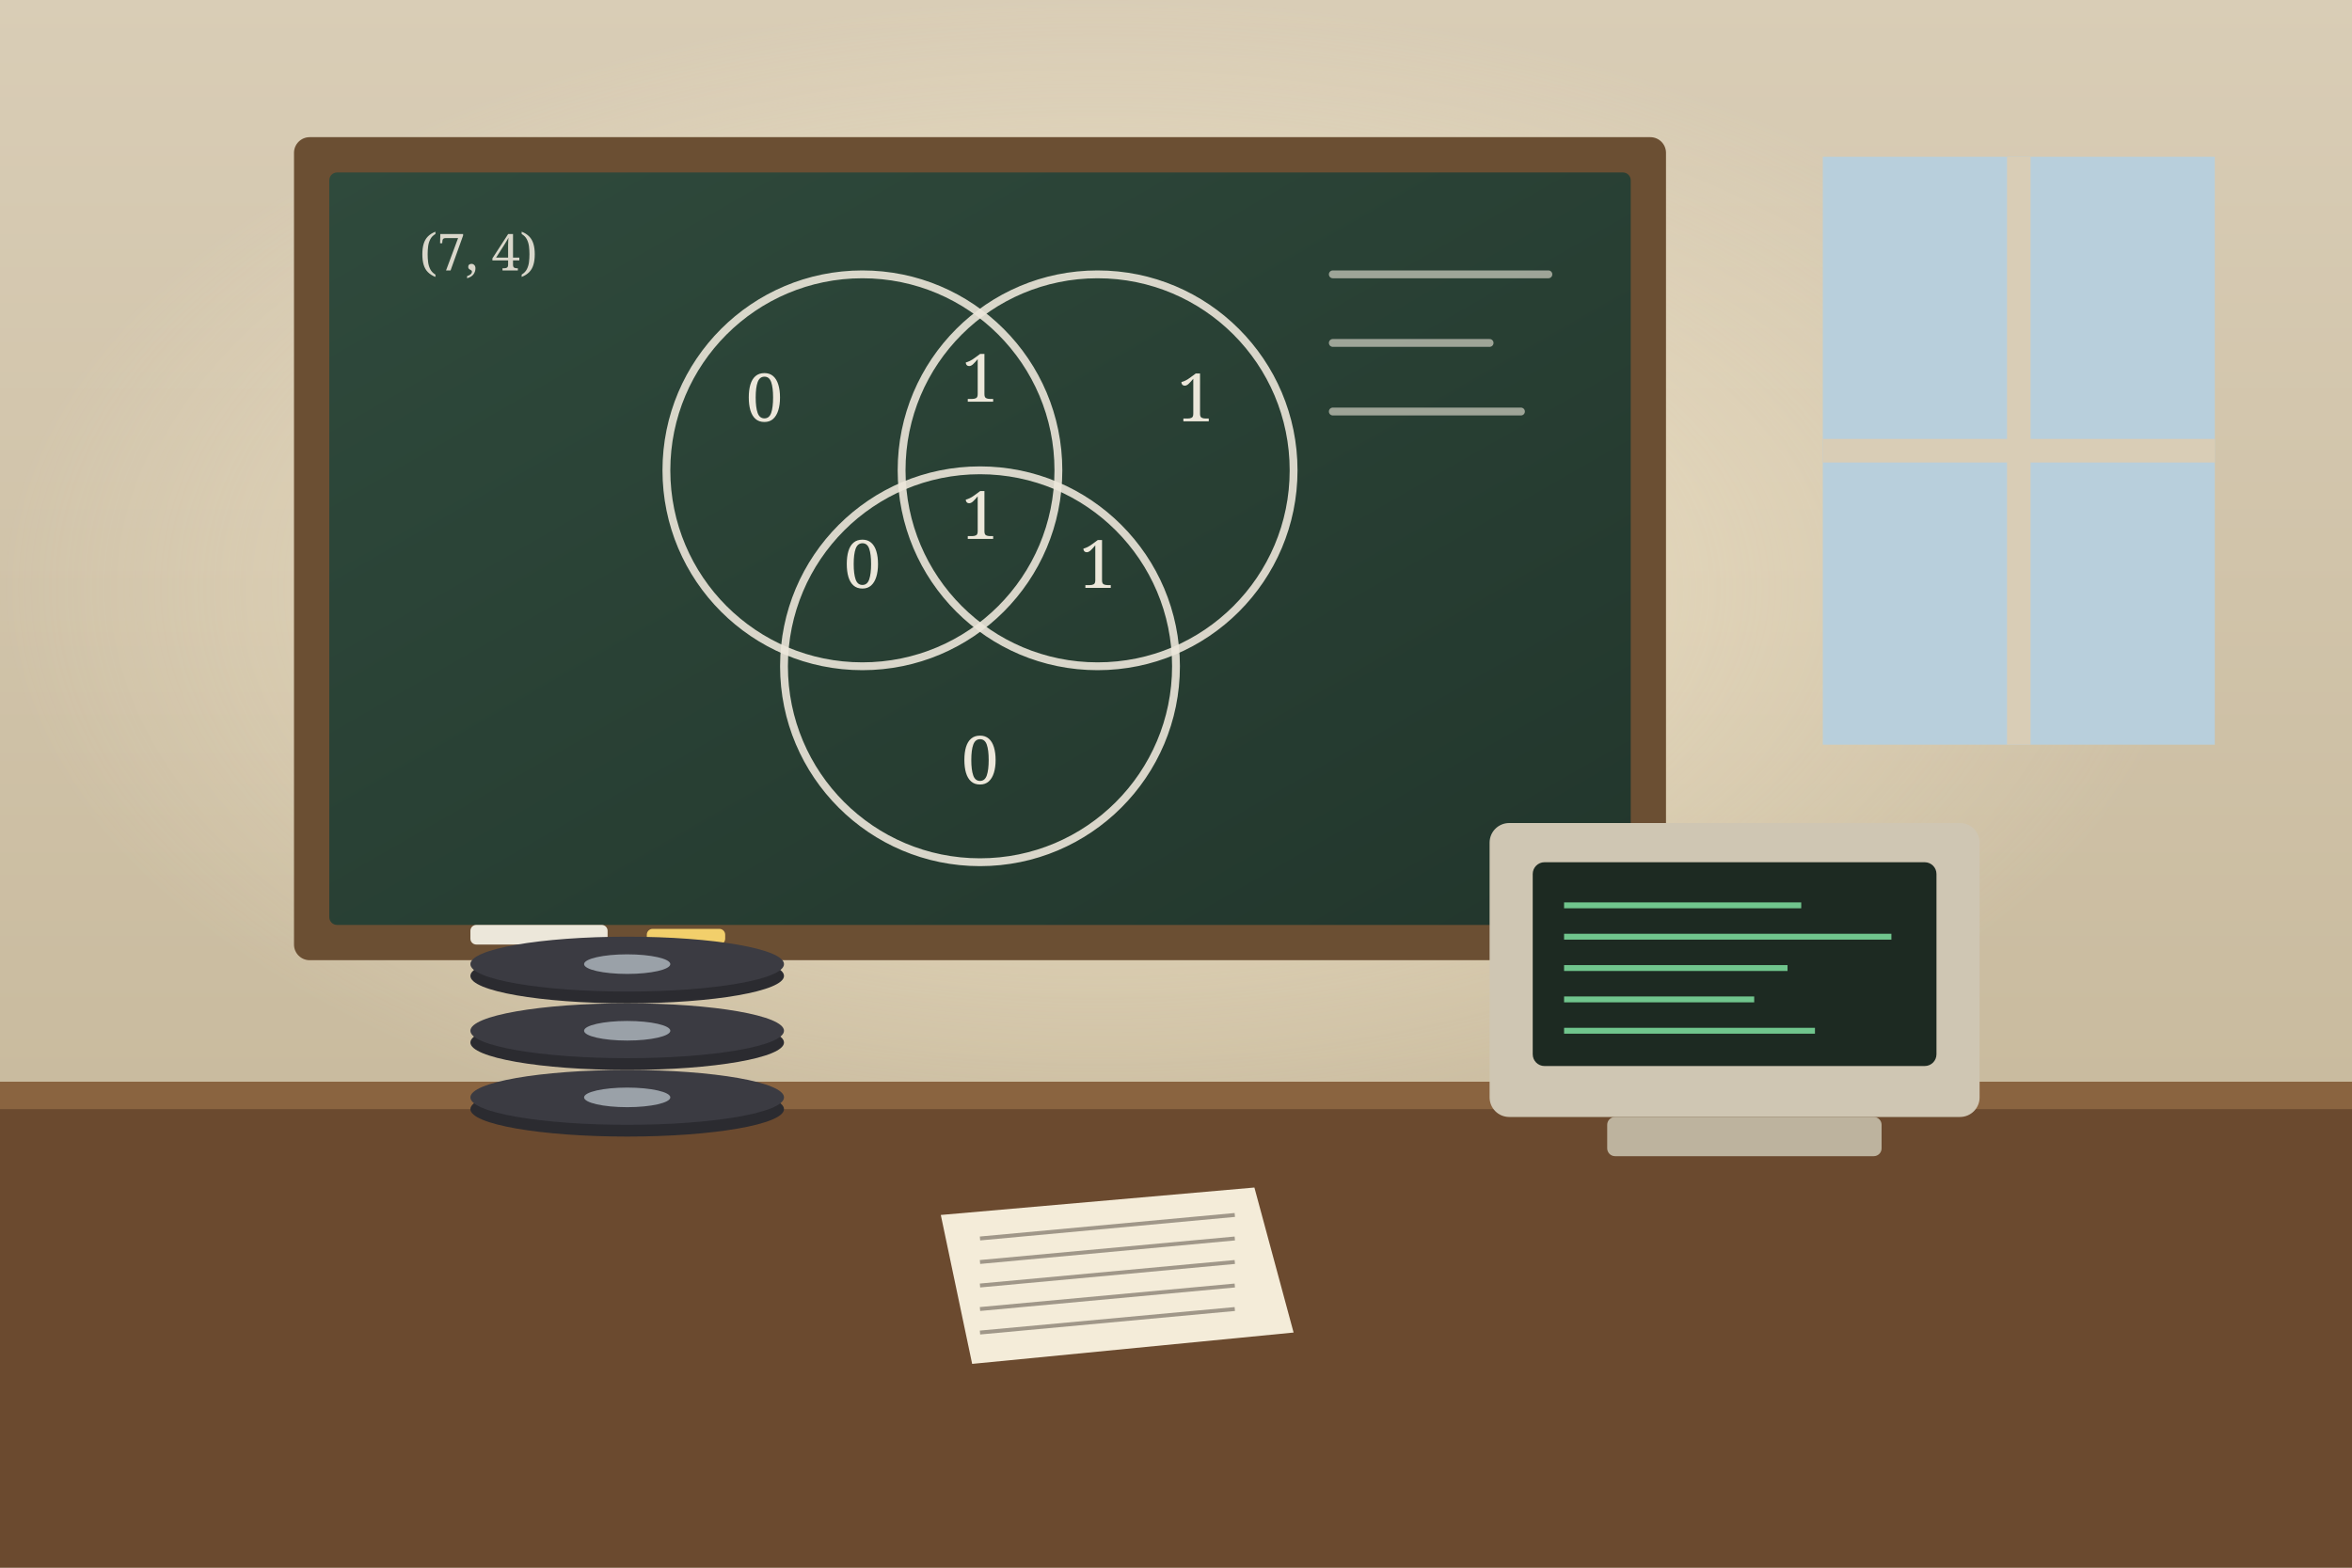
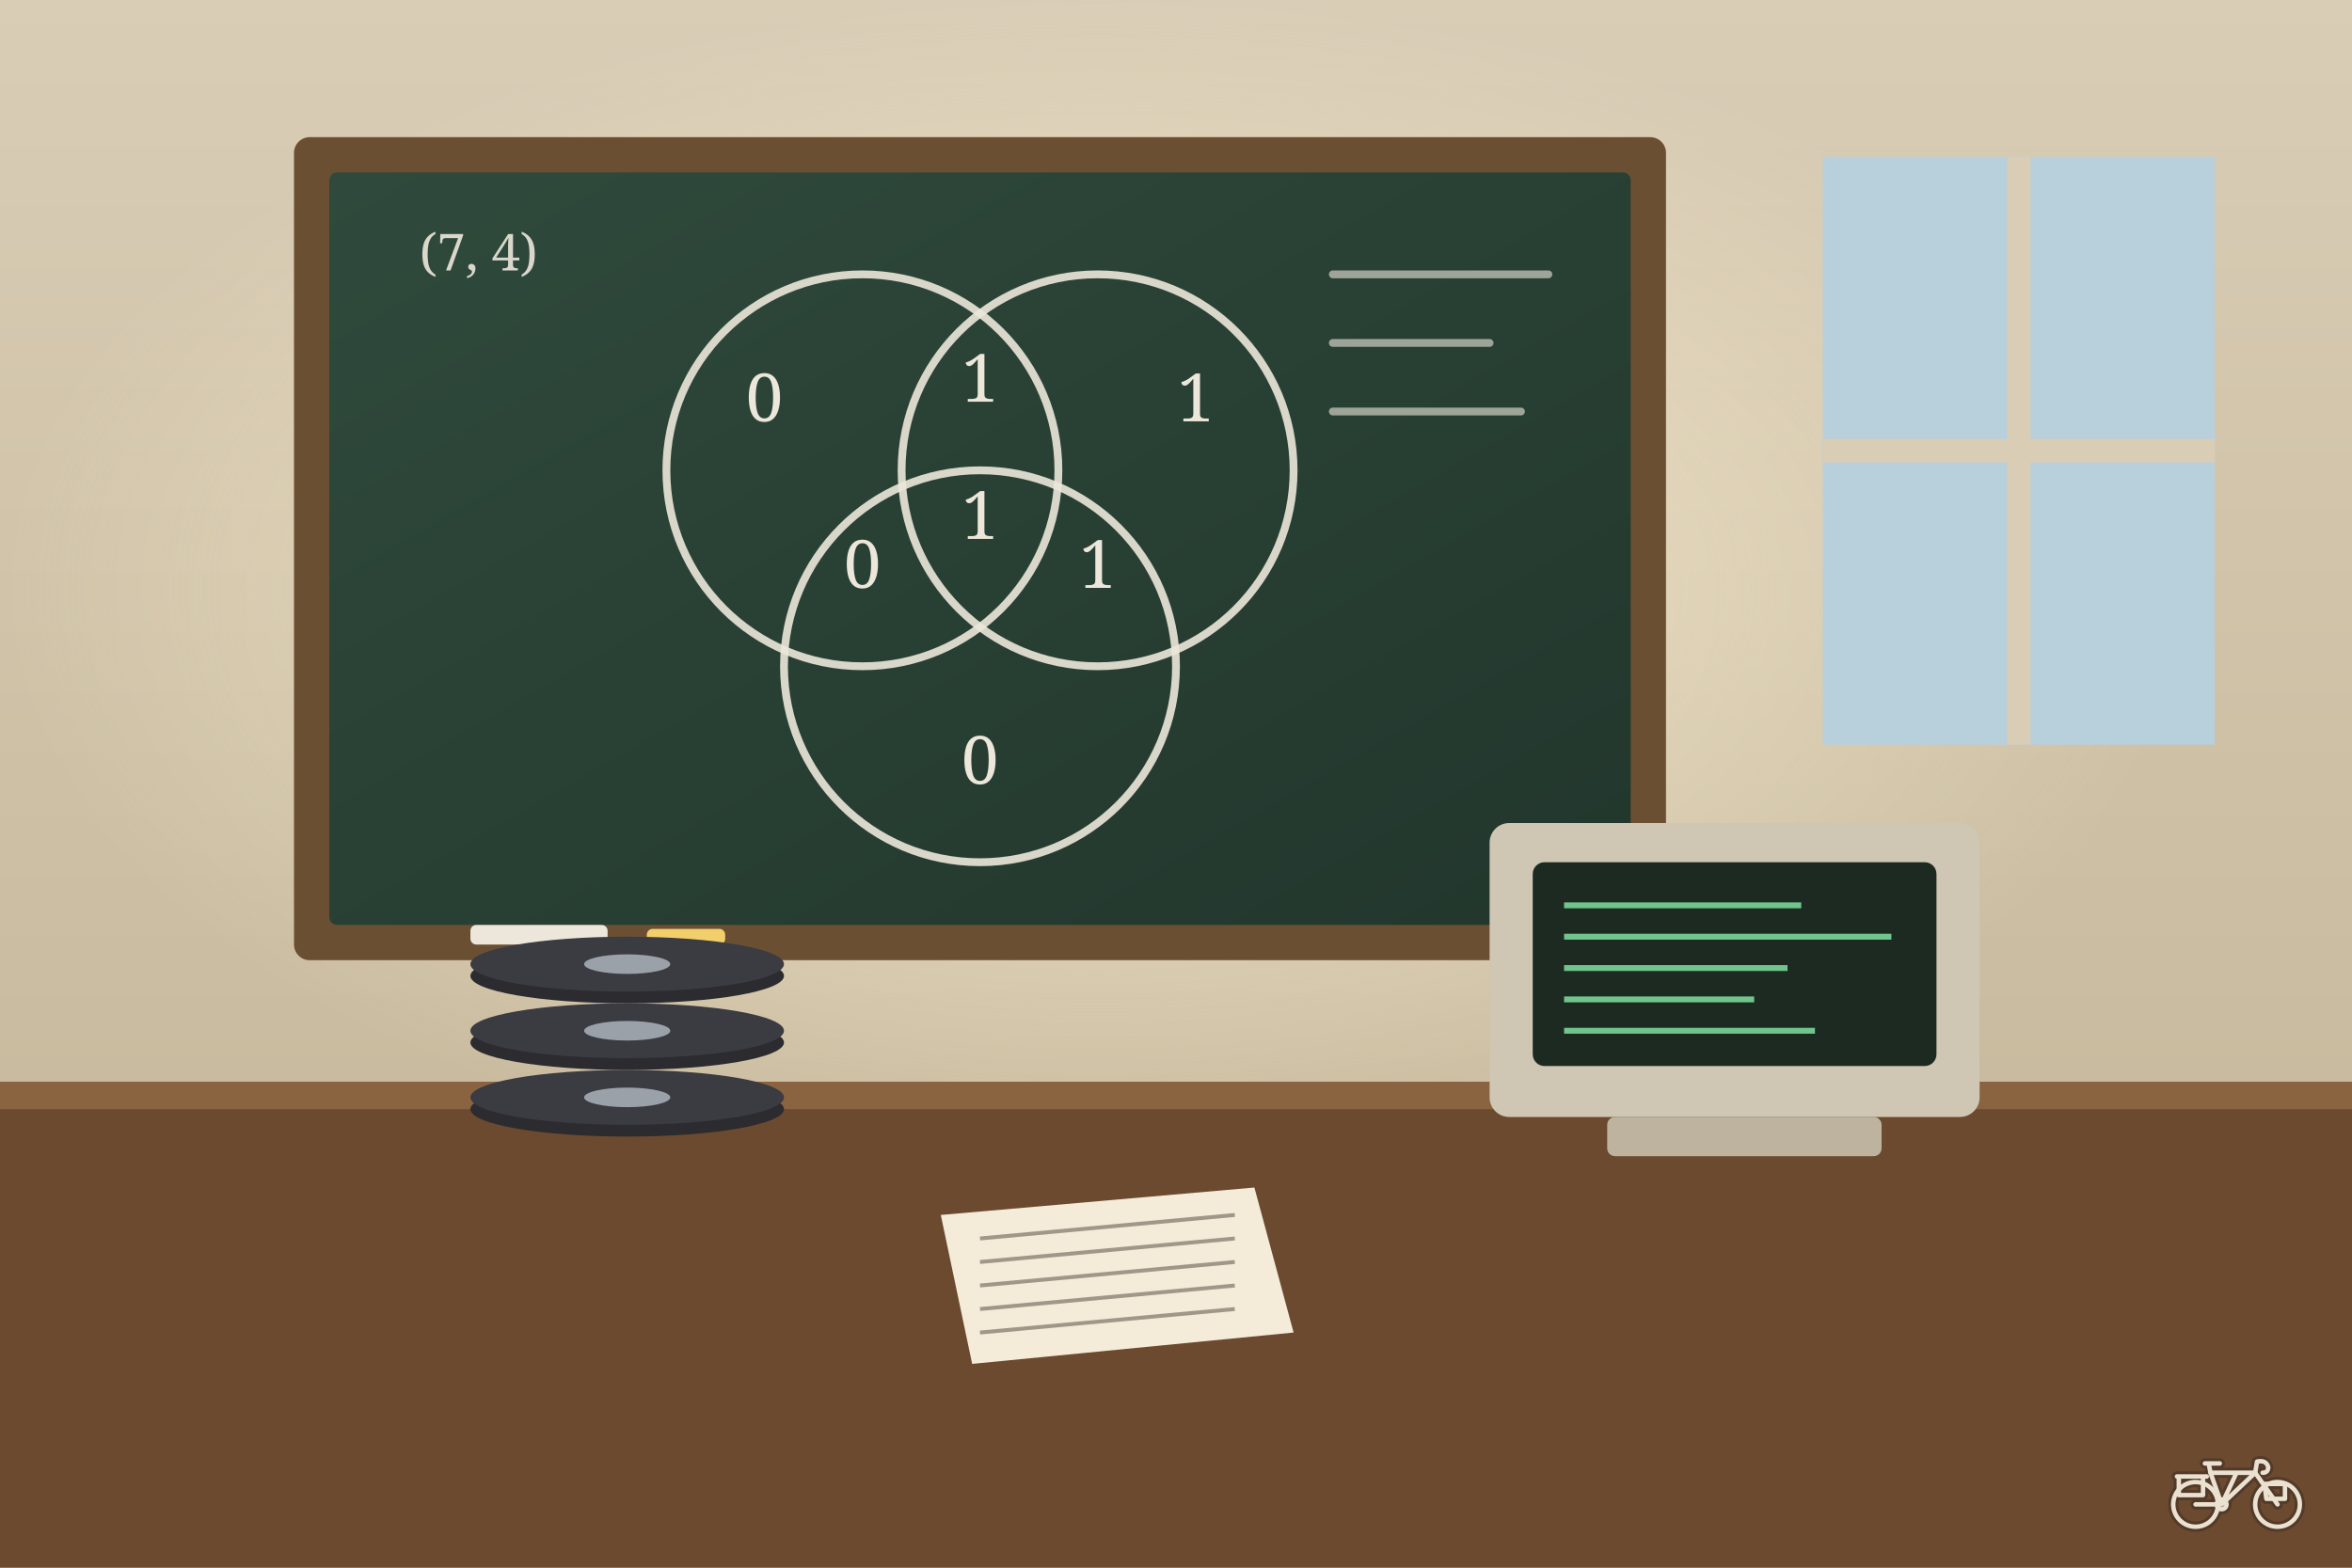
<svg xmlns="http://www.w3.org/2000/svg" viewBox="0 0 1200 800" width="1200" height="800">
  <defs>
    <linearGradient id="hwall" x1="0" y1="0" x2="0" y2="1">
      <stop offset="0" stop-color="#d9cdb6" />
      <stop offset="1" stop-color="#c2b394" />
    </linearGradient>
    <linearGradient id="hboard" x1="0" y1="0" x2="1" y2="1">
      <stop offset="0" stop-color="#2f4a3c" />
      <stop offset="1" stop-color="#22362c" />
    </linearGradient>
    <radialGradient id="hlight" cx="0.5" cy="0.5" r="0.5">
      <stop offset="0" stop-color="#fff3d6" stop-opacity="0.7" />
      <stop offset="1" stop-color="#fff3d6" stop-opacity="0" />
    </radialGradient>
  </defs>
  <rect width="1200" height="800" fill="url(#hwall)" />
  <ellipse cx="560" cy="300" rx="560" ry="300" fill="url(#hlight)" />
  <rect x="150" y="70" width="700" height="420" rx="8" fill="#6b4f33" />
  <rect x="168" y="88" width="664" height="384" rx="4" fill="url(#hboard)" />
  <circle cx="440" cy="240" r="100" fill="none" stroke="#ece7da" stroke-width="4" opacity="0.9" />
  <circle cx="560" cy="240" r="100" fill="none" stroke="#ece7da" stroke-width="4" opacity="0.9" />
  <circle cx="500" cy="340" r="100" fill="none" stroke="#ece7da" stroke-width="4" opacity="0.9" />
  <text x="500" y="275" font-family="Georgia, serif" font-size="34" fill="#ece7da" text-anchor="middle">1</text>
  <text x="440" y="300" font-family="Georgia, serif" font-size="34" fill="#ece7da" text-anchor="middle">0</text>
  <text x="560" y="300" font-family="Georgia, serif" font-size="34" fill="#ece7da" text-anchor="middle">1</text>
  <text x="500" y="205" font-family="Georgia, serif" font-size="34" fill="#ece7da" text-anchor="middle">1</text>
  <text x="390" y="215" font-family="Georgia, serif" font-size="34" fill="#ece7da" text-anchor="middle">0</text>
  <text x="610" y="215" font-family="Georgia, serif" font-size="34" fill="#ece7da" text-anchor="middle">1</text>
  <text x="500" y="400" font-family="Georgia, serif" font-size="34" fill="#ece7da" text-anchor="middle">0</text>
  <text x="214" y="138" font-family="Georgia, serif" font-size="26" fill="#ece7da" opacity="0.9">(7, 4)</text>
  <path d="M680 140 h110 M680 175 h80 M680 210 h96" stroke="#ece7da" stroke-width="4" opacity="0.6" stroke-linecap="round" />
  <rect x="240" y="472" width="70" height="10" rx="3" fill="#ece7da" />
  <rect x="330" y="474" width="40" height="8" rx="3" fill="#f2cf6b" />
  <rect x="930" y="80" width="200" height="300" fill="#b8cfdc" />
  <path d="M1030 80 V380 M930 230 H1130" stroke="#d9cdb6" stroke-width="12" />
  <rect y="560" width="1200" height="240" fill="#6b4a2f" />
  <rect y="552" width="1200" height="14" fill="#8a6440" />
  <rect x="760" y="420" width="250" height="150" rx="10" fill="#cfc6b3" />
  <rect x="782" y="440" width="206" height="104" rx="6" fill="#1d2a22" />
  <path d="M798 462 h121" stroke="#7fe0a0" stroke-width="3" opacity="0.85" />
  <path d="M798 478 h167" stroke="#7fe0a0" stroke-width="3" opacity="0.85" />
  <path d="M798 494 h114" stroke="#7fe0a0" stroke-width="3" opacity="0.85" />
  <path d="M798 510 h97" stroke="#7fe0a0" stroke-width="3" opacity="0.85" />
  <path d="M798 526 h128" stroke="#7fe0a0" stroke-width="3" opacity="0.85" />
  <rect x="820" y="570" width="140" height="20" rx="4" fill="#bdb39e" />
  <ellipse cx="320" cy="566" rx="80" ry="14" fill="#2b2b30" />
  <ellipse cx="320" cy="560" rx="80" ry="14" fill="#3b3b42" />
  <ellipse cx="320" cy="560" rx="22" ry="5" fill="#9aa1a8" />
  <ellipse cx="320" cy="532" rx="80" ry="14" fill="#2b2b30" />
  <ellipse cx="320" cy="526" rx="80" ry="14" fill="#3b3b42" />
  <ellipse cx="320" cy="526" rx="22" ry="5" fill="#9aa1a8" />
  <ellipse cx="320" cy="498" rx="80" ry="14" fill="#2b2b30" />
  <ellipse cx="320" cy="492" rx="80" ry="14" fill="#3b3b42" />
  <ellipse cx="320" cy="492" rx="22" ry="5" fill="#9aa1a8" />
  <path d="M480 620 L640 606 L660 680 L496 696 Z" fill="#f4ecd9" />
  <path d="M500 632 L630 620" stroke="#7c7466" stroke-width="2" opacity="0.7" />
  <path d="M500 644 L630 632" stroke="#7c7466" stroke-width="2" opacity="0.7" />
  <path d="M500 656 L630 644" stroke="#7c7466" stroke-width="2" opacity="0.7" />
  <path d="M500 668 L630 656" stroke="#7c7466" stroke-width="2" opacity="0.7" />
  <path d="M500 680 L630 668" stroke="#7c7466" stroke-width="2" opacity="0.7" />
+   <g class="signature-bike" transform="translate(1106.9,739.2) scale(0.950)">
+     <g fill="none" stroke="#14121a" stroke-width="5.5" stroke-linecap="round" stroke-linejoin="round" opacity="0.28">
+       <circle cx="14" cy="30" r="12" />
+       <circle cx="58" cy="30" r="12" />
+       <path d="M14 30 L28 30 L22 13 M28 30 L46 13 L22 13 M46 13 L58 30 M28 30 L36 13" />
+       <path d="M19 8 H27 M22 13 L21 8" />
+       <path d="M46 13 L47 7 Q52 6 53 10 Q53 13 50 13" />
+       <path d="M4 15 H20 M5 15 V25 H18 V15" />
+       <path d="M51 19 H62 V27 H52 Z" />
+       <circle cx="28" cy="30" r="2.6" />
+     </g>
+     <g fill="none" stroke="#fbf3e2" stroke-width="2.4" stroke-linecap="round" stroke-linejoin="round" opacity="0.9">
+       <circle cx="14" cy="30" r="12" />
+       <circle cx="58" cy="30" r="12" />
+       <path d="M14 30 L28 30 L22 13 M28 30 L46 13 L22 13 M46 13 L58 30 M28 30 L36 13" />
+       <path d="M19 8 H27 M22 13 L21 8" />
+       <path d="M46 13 L47 7 Q52 6 53 10 Q53 13 50 13" />
+       <path d="M4 15 H20 M5 15 V25 H18 V15" />
+       <path d="M51 19 H62 V27 H52 Z" />
+       <circle cx="28" cy="30" r="2.6" />
+     </g>
+   </g>
</svg>
